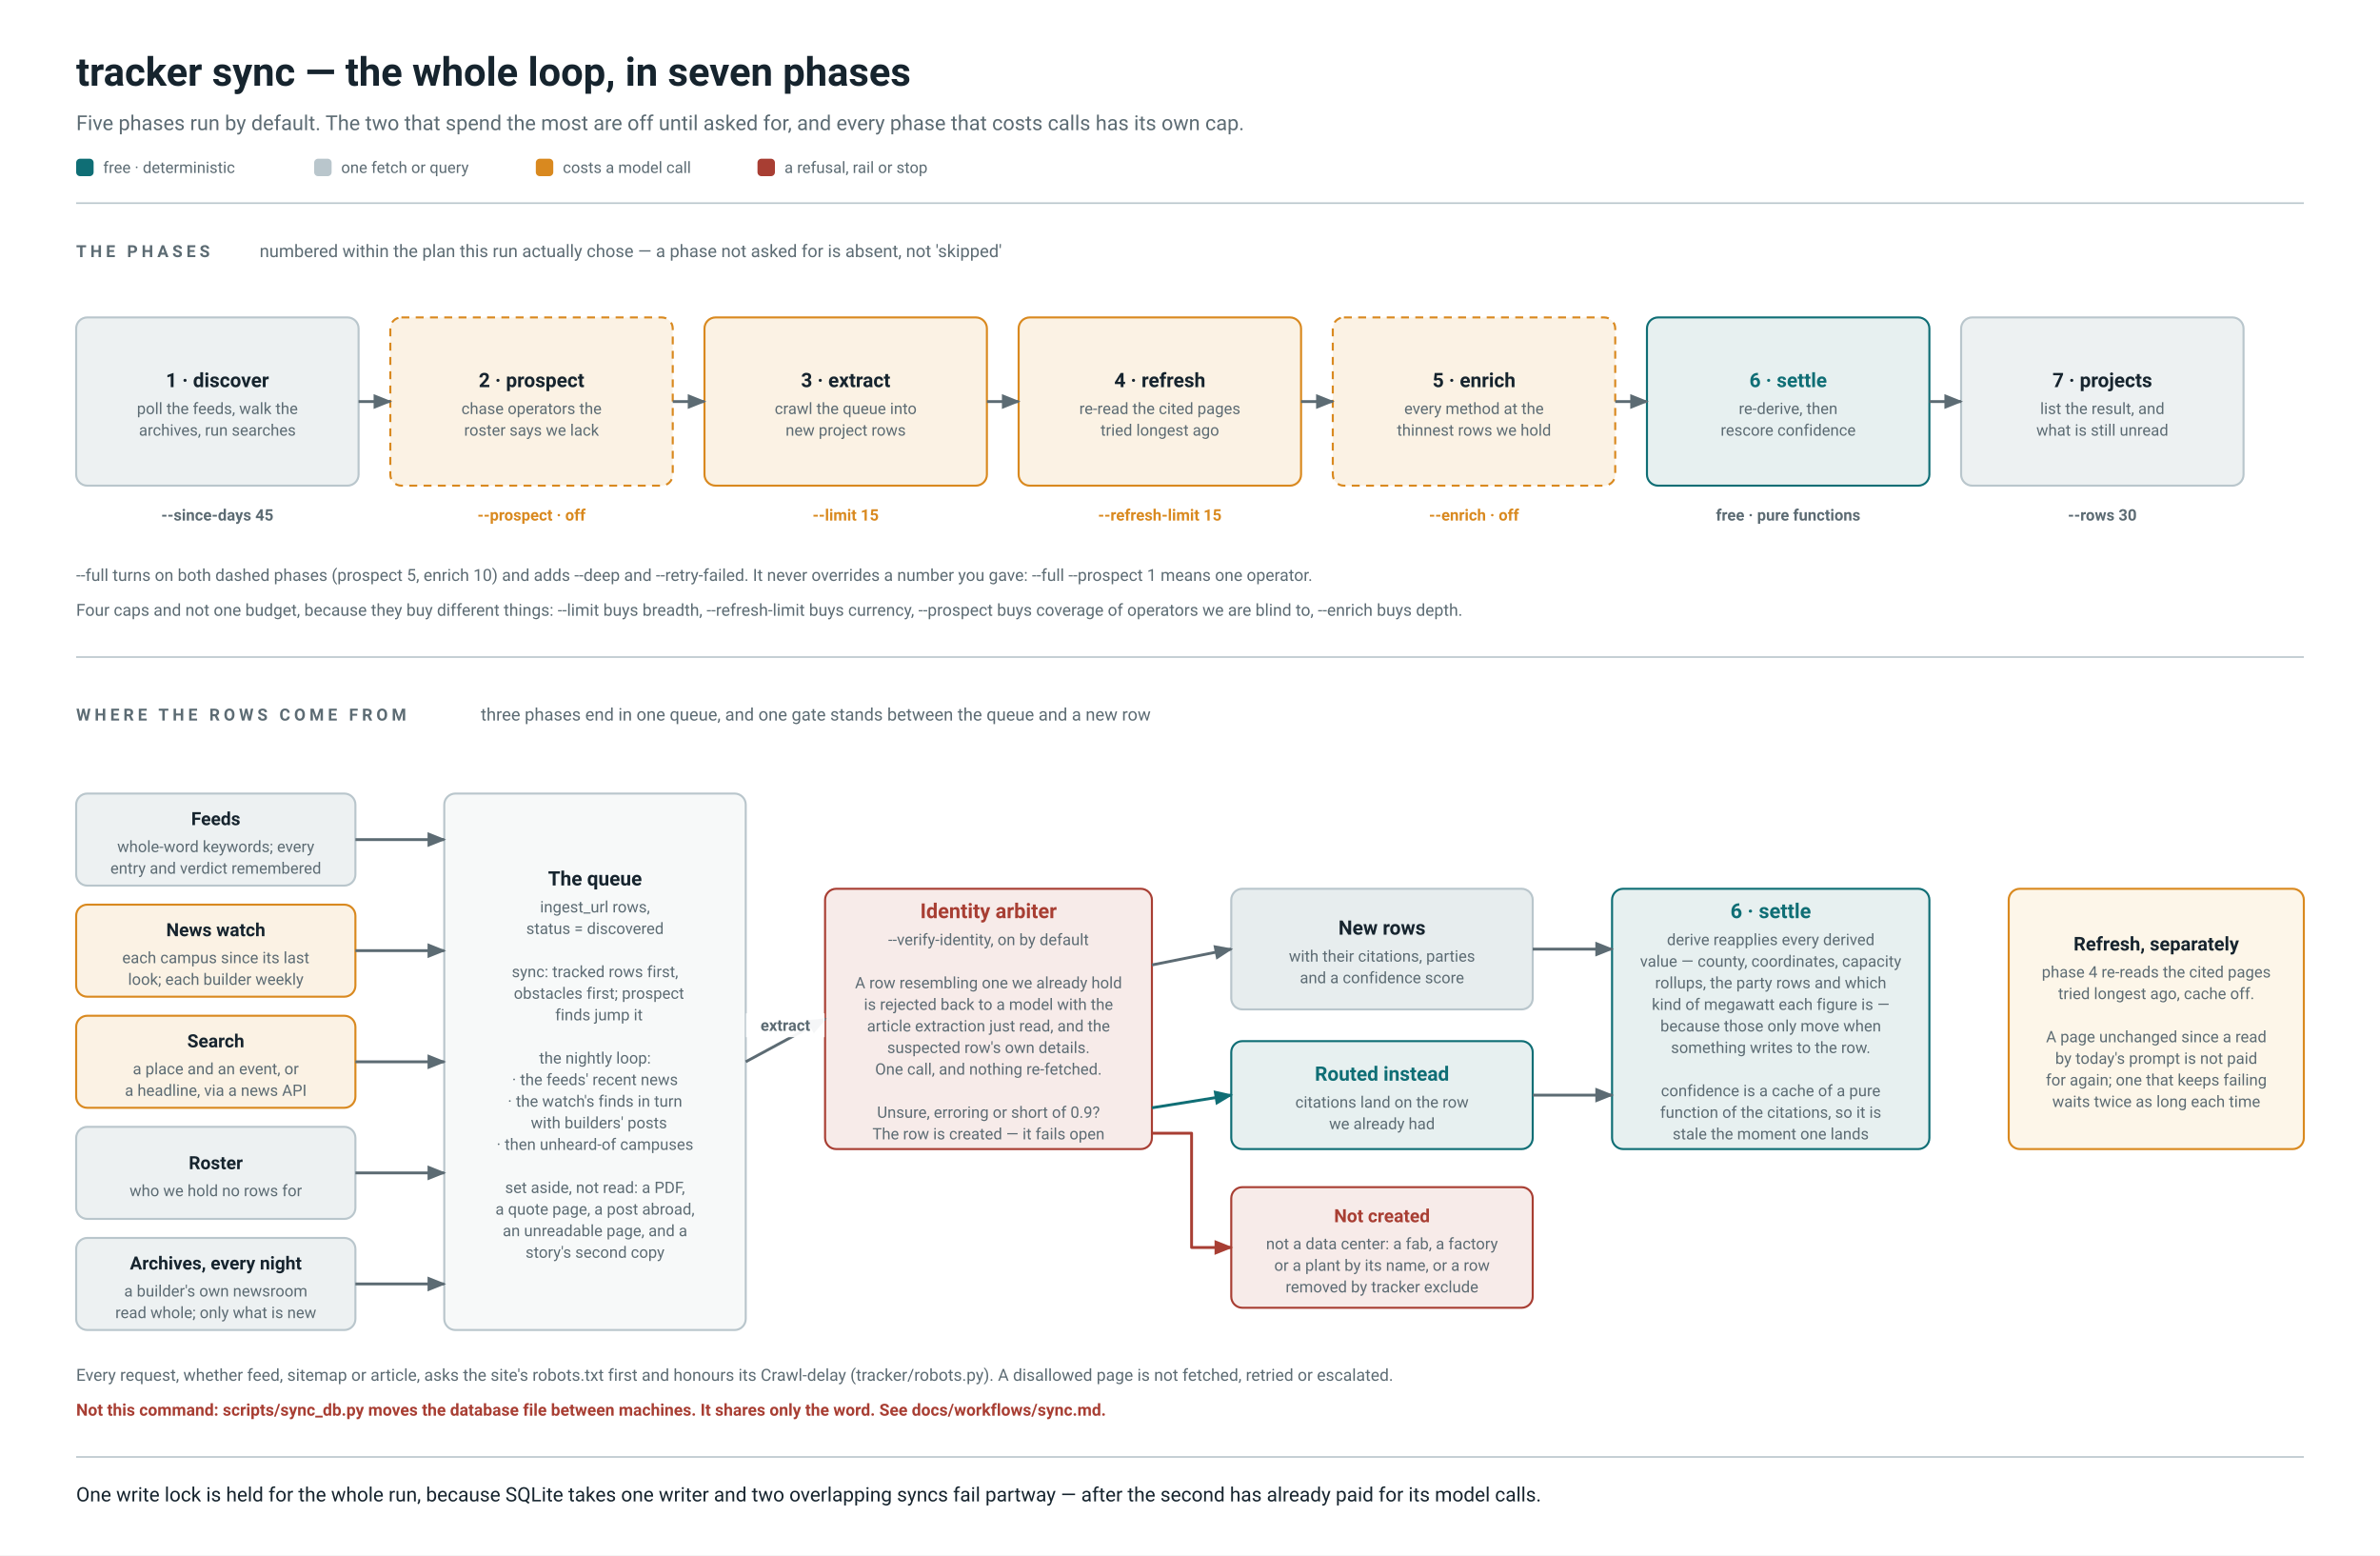
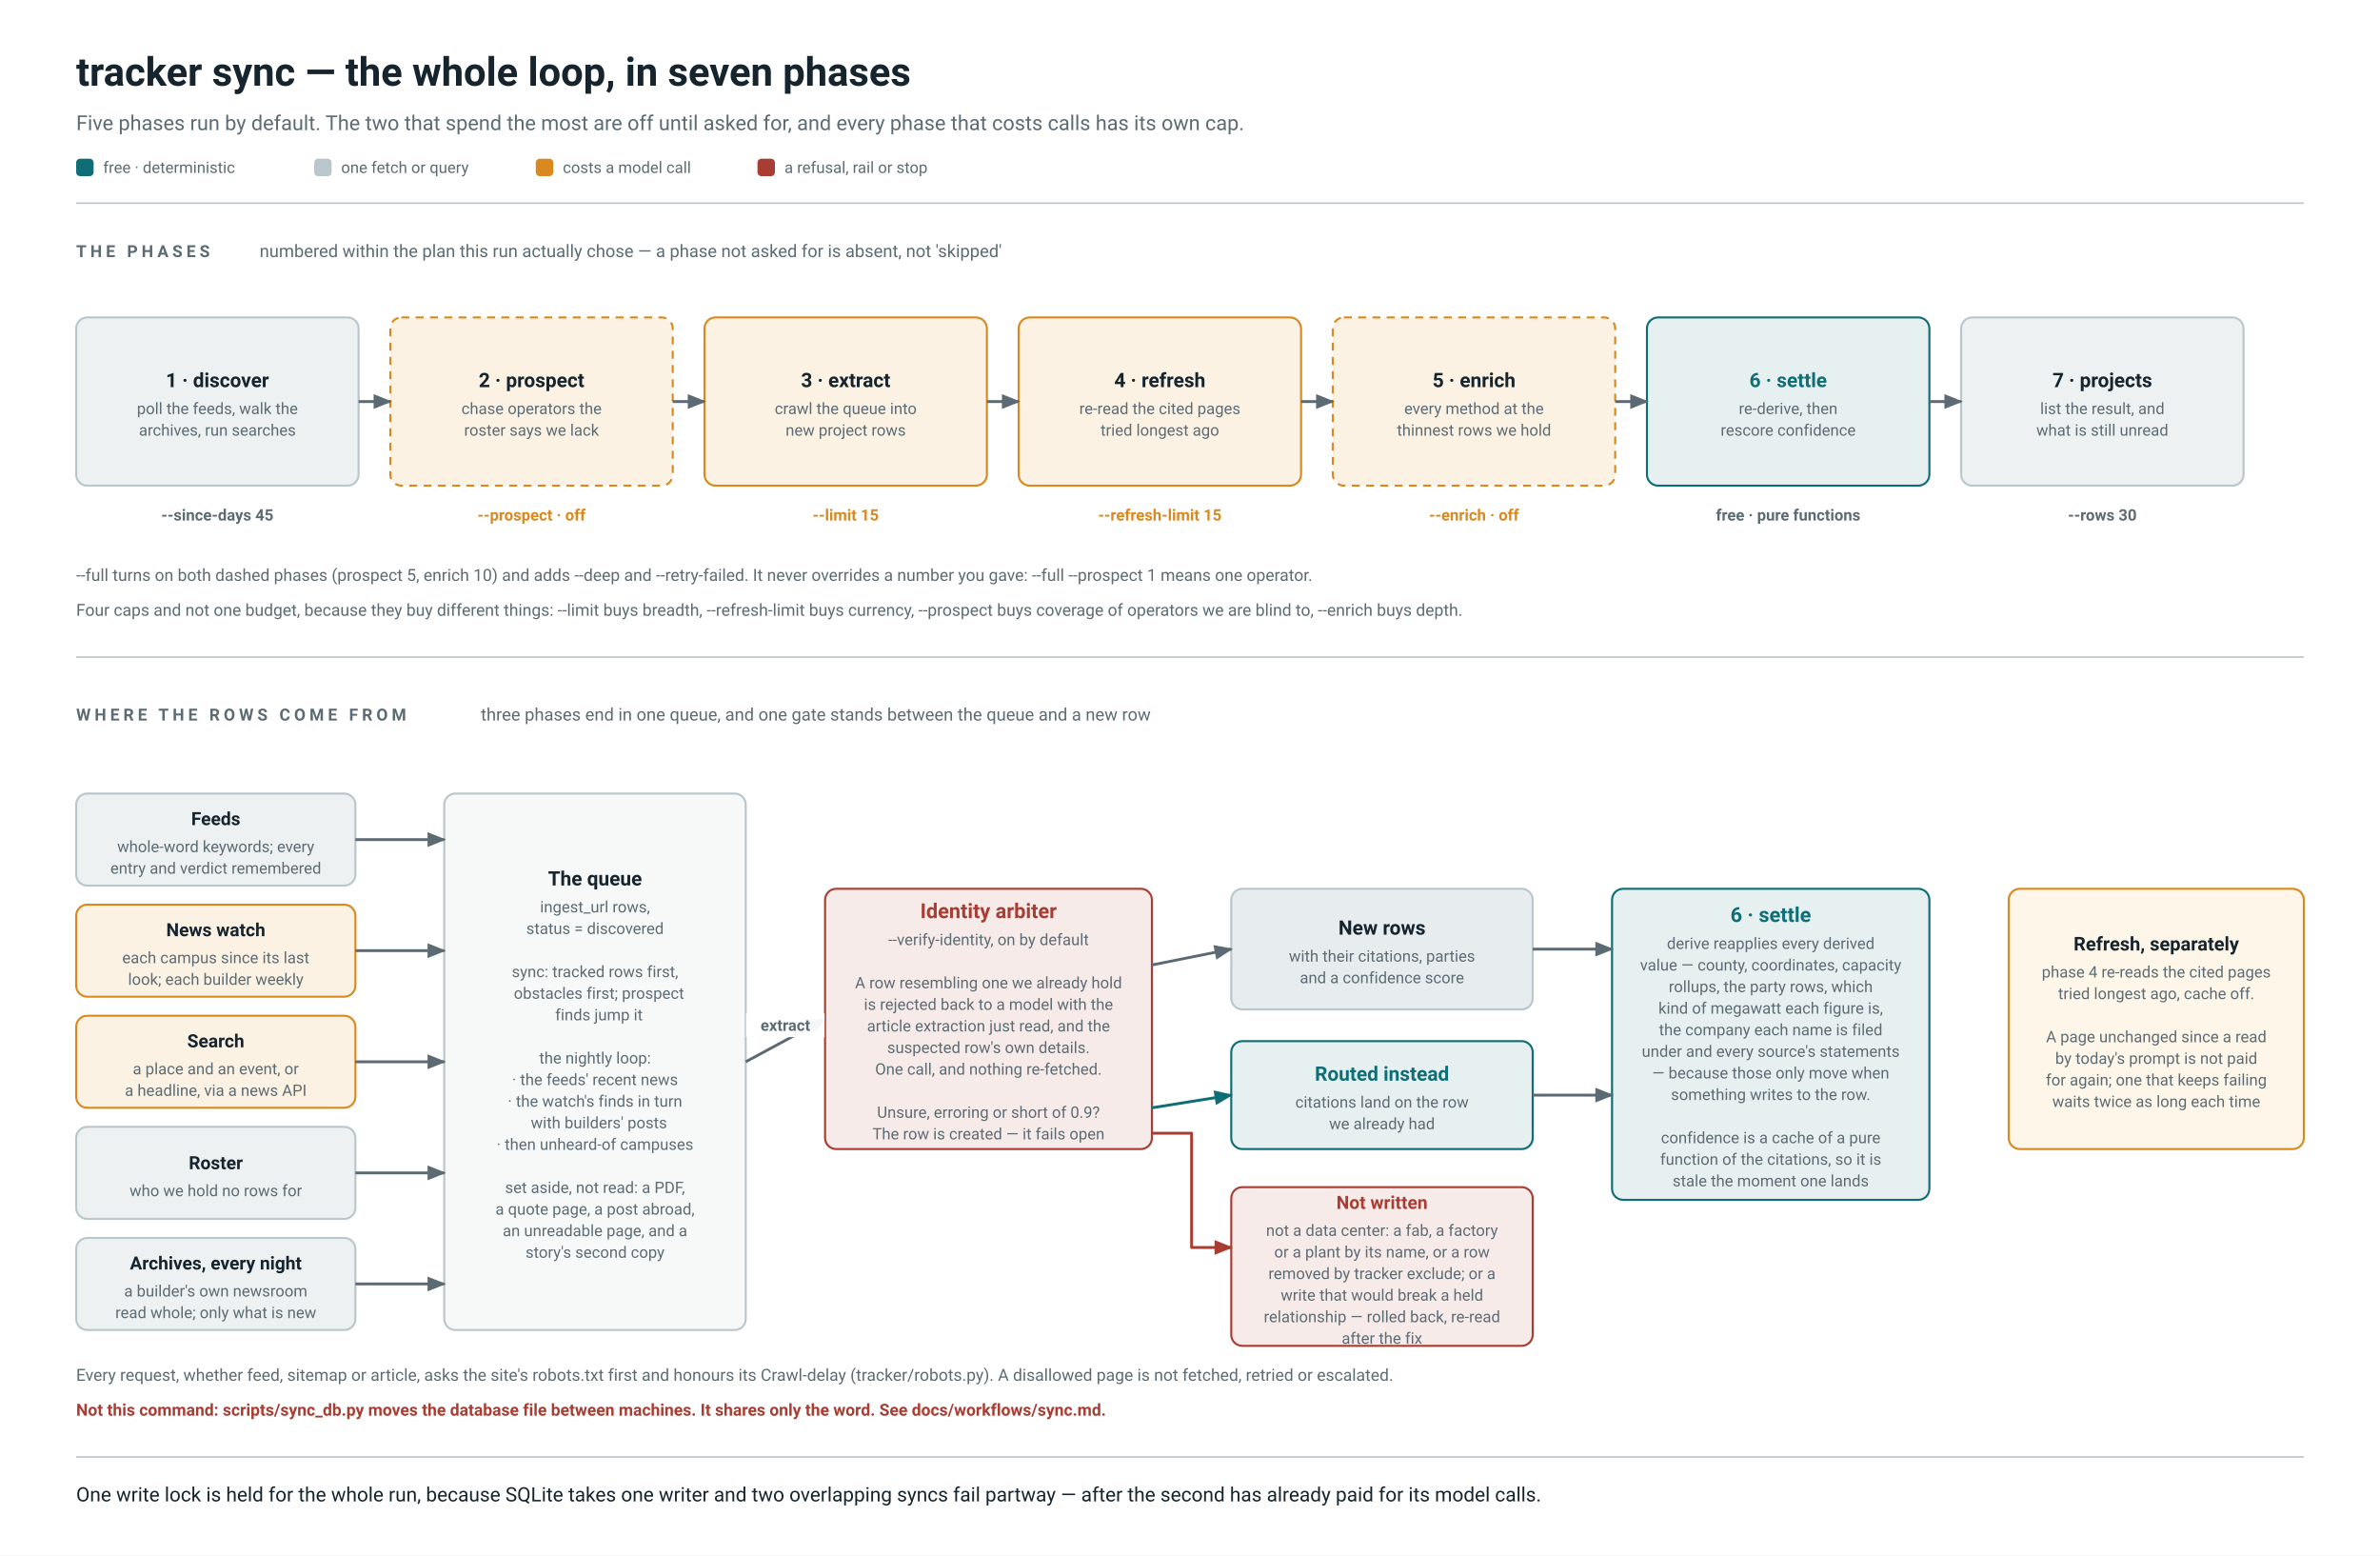
<svg xmlns="http://www.w3.org/2000/svg" width="1500" height="980" viewBox="0 0 1500 980" font-family="system-ui,-apple-system,'Segoe UI',Roboto,'Helvetica Neue','DejaVu Sans',Arial,sans-serif">
  <defs>
    <marker id="a0F6E75" viewBox="0 0 10 10" refX="9" refY="5" markerWidth="6.5" markerHeight="6.5" orient="auto-start-reverse">
      <path d="M 0 1 L 10 5 L 0 9 z" fill="#0F6E75" />
    </marker>
    <marker id="a5C6B73" viewBox="0 0 10 10" refX="9" refY="5" markerWidth="6.5" markerHeight="6.5" orient="auto-start-reverse">
      <path d="M 0 1 L 10 5 L 0 9 z" fill="#5C6B73" />
    </marker>
    <marker id="aA83E33" viewBox="0 0 10 10" refX="9" refY="5" markerWidth="6.5" markerHeight="6.5" orient="auto-start-reverse">
      <path d="M 0 1 L 10 5 L 0 9 z" fill="#A83E33" />
    </marker>
  </defs>
  <rect width="1500" height="980" fill="#FFFFFF" />
  <g font-family="system-ui,-apple-system,'Segoe UI',Roboto,'Helvetica Neue','DejaVu Sans',Arial,sans-serif" xml:space="preserve">
    <text x="48.0" y="54.0" font-size="25" fill="#16242E" text-anchor="start" font-weight="700">tracker sync — the whole loop, in seven phases</text>
    <text x="48.0" y="82.0" font-size="13" fill="#5C6B73" text-anchor="start">Five phases run by default. The two that spend the most are off until asked for, and every phase that costs calls has its own cap.</text>
    <rect x="48.0" y="100.0" width="11" height="11" rx="2.5" fill="#0F6E75" />
    <text x="65.0" y="109.0" font-size="10" fill="#5C6B73" text-anchor="start">free · deterministic</text>
    <rect x="198.0" y="100.0" width="11" height="11" rx="2.5" fill="#B9C6CC" />
    <text x="215.0" y="109.0" font-size="10" fill="#5C6B73" text-anchor="start">one fetch or query</text>
    <rect x="337.7" y="100.0" width="11" height="11" rx="2.5" fill="#D9891F" />
    <text x="354.7" y="109.0" font-size="10" fill="#5C6B73" text-anchor="start">costs a model call</text>
    <rect x="477.4" y="100.0" width="11" height="11" rx="2.5" fill="#A83E33" />
    <text x="494.4" y="109.0" font-size="10" fill="#5C6B73" text-anchor="start">a refusal, rail or stop</text>
    <line x1="48" y1="128" x2="1452" y2="128" stroke="#B9C6CC" stroke-width="1" />
    <text x="48.0" y="162.0" font-size="10.5" fill="#5C6B73" text-anchor="start" font-weight="700" letter-spacing="2.4">THE PHASES</text>
    <text x="163.6" y="162.0" font-size="11" fill="#5C6B73" text-anchor="start">numbered within the plan this run actually chose — a phase not asked for is absent, not 'skipped'</text>
    <rect x="48.0" y="200.0" width="178.0" height="106.0" rx="7" fill="#EDF1F2" stroke="#B9C6CC" stroke-width="1.3" />
    <text x="137.0" y="243.9" font-size="12.5" fill="#16242E" text-anchor="middle" font-weight="700">1 · discover</text>
    <text x="137.0" y="260.9" font-size="10" fill="#5C6B73" text-anchor="middle">poll the feeds, walk the</text>
    <text x="137.0" y="274.5" font-size="10" fill="#5C6B73" text-anchor="middle">archives, run searches</text>
    <text x="137.0" y="328.0" font-size="10" fill="#5C6B73" text-anchor="middle" font-weight="700">--since-days 45</text>
    <rect x="246.0" y="200.0" width="178.0" height="106.0" rx="7" fill="#FBF2E4" stroke="#D9891F" stroke-width="1.3" stroke-dasharray="5 4" />
    <text x="335.0" y="243.9" font-size="12.5" fill="#16242E" text-anchor="middle" font-weight="700">2 · prospect</text>
    <text x="335.0" y="260.9" font-size="10" fill="#5C6B73" text-anchor="middle">chase operators the</text>
    <text x="335.0" y="274.5" font-size="10" fill="#5C6B73" text-anchor="middle">roster says we lack</text>
    <text x="335.0" y="328.0" font-size="10" fill="#D9891F" text-anchor="middle" font-weight="700">--prospect · off</text>
    <rect x="444.0" y="200.0" width="178.0" height="106.0" rx="7" fill="#FBF2E4" stroke="#D9891F" stroke-width="1.3" />
    <text x="533.0" y="243.9" font-size="12.5" fill="#16242E" text-anchor="middle" font-weight="700">3 · extract</text>
    <text x="533.0" y="260.9" font-size="10" fill="#5C6B73" text-anchor="middle">crawl the queue into</text>
    <text x="533.0" y="274.5" font-size="10" fill="#5C6B73" text-anchor="middle">new project rows</text>
    <text x="533.0" y="328.0" font-size="10" fill="#D9891F" text-anchor="middle" font-weight="700">--limit 15</text>
    <rect x="642.0" y="200.0" width="178.0" height="106.0" rx="7" fill="#FBF2E4" stroke="#D9891F" stroke-width="1.3" />
    <text x="731.0" y="243.9" font-size="12.5" fill="#16242E" text-anchor="middle" font-weight="700">4 · refresh</text>
    <text x="731.0" y="260.9" font-size="10" fill="#5C6B73" text-anchor="middle">re-read the cited pages</text>
    <text x="731.0" y="274.5" font-size="10" fill="#5C6B73" text-anchor="middle">tried longest ago</text>
    <text x="731.0" y="328.0" font-size="10" fill="#D9891F" text-anchor="middle" font-weight="700">--refresh-limit 15</text>
    <rect x="840.0" y="200.0" width="178.0" height="106.0" rx="7" fill="#FBF2E4" stroke="#D9891F" stroke-width="1.3" stroke-dasharray="5 4" />
    <text x="929.0" y="243.9" font-size="12.5" fill="#16242E" text-anchor="middle" font-weight="700">5 · enrich</text>
    <text x="929.0" y="260.9" font-size="10" fill="#5C6B73" text-anchor="middle">every method at the</text>
    <text x="929.0" y="274.5" font-size="10" fill="#5C6B73" text-anchor="middle">thinnest rows we hold</text>
    <text x="929.0" y="328.0" font-size="10" fill="#D9891F" text-anchor="middle" font-weight="700">--enrich · off</text>
    <rect x="1038.0" y="200.0" width="178.0" height="106.0" rx="7" fill="#E7F0F0" stroke="#0F6E75" stroke-width="1.3" />
    <text x="1127.0" y="243.9" font-size="12.5" fill="#0F6E75" text-anchor="middle" font-weight="700">6 · settle</text>
    <text x="1127.0" y="260.9" font-size="10" fill="#5C6B73" text-anchor="middle">re-derive, then</text>
    <text x="1127.0" y="274.5" font-size="10" fill="#5C6B73" text-anchor="middle">rescore confidence</text>
    <text x="1127.0" y="328.0" font-size="10" fill="#5C6B73" text-anchor="middle" font-weight="700">free · pure functions</text>
    <rect x="1236.0" y="200.0" width="178.0" height="106.0" rx="7" fill="#EDF1F2" stroke="#B9C6CC" stroke-width="1.3" />
    <text x="1325.0" y="243.9" font-size="12.5" fill="#16242E" text-anchor="middle" font-weight="700">7 · projects</text>
    <text x="1325.0" y="260.9" font-size="10" fill="#5C6B73" text-anchor="middle">list the result, and</text>
    <text x="1325.0" y="274.5" font-size="10" fill="#5C6B73" text-anchor="middle">what is still unread</text>
    <text x="1325.0" y="328.0" font-size="10" fill="#5C6B73" text-anchor="middle" font-weight="700">--rows 30</text>
    <polyline points="226.0,253.0 246.0,253.0" fill="none" stroke="#5C6B73" stroke-width="1.8" stroke-linejoin="round" marker-end="url(#a5C6B73)" />
    <polyline points="424.0,253.0 444.0,253.0" fill="none" stroke="#5C6B73" stroke-width="1.8" stroke-linejoin="round" marker-end="url(#a5C6B73)" />
    <polyline points="622.0,253.0 642.0,253.0" fill="none" stroke="#5C6B73" stroke-width="1.8" stroke-linejoin="round" marker-end="url(#a5C6B73)" />
    <polyline points="820.0,253.0 840.0,253.0" fill="none" stroke="#5C6B73" stroke-width="1.8" stroke-linejoin="round" marker-end="url(#a5C6B73)" />
    <polyline points="1018.0,253.0 1038.0,253.0" fill="none" stroke="#5C6B73" stroke-width="1.8" stroke-linejoin="round" marker-end="url(#a5C6B73)" />
    <polyline points="1216.0,253.0 1236.0,253.0" fill="none" stroke="#5C6B73" stroke-width="1.8" stroke-linejoin="round" marker-end="url(#a5C6B73)" />
    <text x="48.0" y="366.0" font-size="10.5" fill="#5C6B73" text-anchor="start">--full turns on both dashed phases (prospect 5, enrich 10) and adds --deep and --retry-failed. It never overrides a number you gave: --full --prospect 1 means one operator.</text>
    <text x="48.0" y="388.0" font-size="10.5" fill="#5C6B73" text-anchor="start">Four caps and not one budget, because they buy different things: --limit buys breadth, --refresh-limit buys currency, --prospect buys coverage of operators we are blind to, --enrich buys depth.</text>
    <line x1="48" y1="414" x2="1452" y2="414" stroke="#B9C6CC" stroke-width="1" />
    <text x="48.0" y="454.0" font-size="10.5" fill="#5C6B73" text-anchor="start" font-weight="700" letter-spacing="2.4">WHERE THE ROWS COME FROM</text>
    <text x="303.0" y="454.0" font-size="11" fill="#5C6B73" text-anchor="start">three phases end in one queue, and one gate stands between the queue and a new row</text>
    <rect x="48.0" y="500.0" width="176.0" height="58.0" rx="7" fill="#EDF1F2" stroke="#B9C6CC" stroke-width="1.3" />
    <text x="136.0" y="519.9" font-size="11.5" fill="#16242E" text-anchor="middle" font-weight="700">Feeds</text>
    <text x="136.0" y="536.9" font-size="10" fill="#5C6B73" text-anchor="middle">whole-word keywords; every</text>
    <text x="136.0" y="550.5" font-size="10" fill="#5C6B73" text-anchor="middle">entry and verdict remembered</text>
    <rect x="48.0" y="570.0" width="176.0" height="58.0" rx="7" fill="#FBF2E4" stroke="#D9891F" stroke-width="1.3" />
    <text x="136.0" y="589.9" font-size="11.5" fill="#16242E" text-anchor="middle" font-weight="700">News watch</text>
    <text x="136.0" y="606.9" font-size="10" fill="#5C6B73" text-anchor="middle">each campus since its last</text>
    <text x="136.0" y="620.5" font-size="10" fill="#5C6B73" text-anchor="middle">look; each builder weekly</text>
    <rect x="48.0" y="640.0" width="176.0" height="58.0" rx="7" fill="#FBF2E4" stroke="#D9891F" stroke-width="1.3" />
    <text x="136.0" y="659.9" font-size="11.5" fill="#16242E" text-anchor="middle" font-weight="700">Search</text>
    <text x="136.0" y="676.9" font-size="10" fill="#5C6B73" text-anchor="middle">a place and an event, or</text>
    <text x="136.0" y="690.5" font-size="10" fill="#5C6B73" text-anchor="middle">a headline, via a news API</text>
    <rect x="48.0" y="710.0" width="176.0" height="58.0" rx="7" fill="#EDF1F2" stroke="#B9C6CC" stroke-width="1.3" />
    <text x="136.0" y="736.7" font-size="11.5" fill="#16242E" text-anchor="middle" font-weight="700">Roster</text>
    <text x="136.0" y="753.7" font-size="10" fill="#5C6B73" text-anchor="middle">who we hold no rows for</text>
    <rect x="48.0" y="780.0" width="176.0" height="58.0" rx="7" fill="#EDF1F2" stroke="#B9C6CC" stroke-width="1.3" />
    <text x="136.0" y="799.9" font-size="11.5" fill="#16242E" text-anchor="middle" font-weight="700">Archives, every night</text>
    <text x="136.0" y="816.9" font-size="10" fill="#5C6B73" text-anchor="middle">a builder's own newsroom</text>
    <text x="136.0" y="830.5" font-size="10" fill="#5C6B73" text-anchor="middle">read whole; only what is new</text>
    <rect x="280.0" y="500.0" width="190.0" height="338.0" rx="7" fill="#F7F9F9" stroke="#B9C6CC" stroke-width="1.3" />
    <text x="375.0" y="557.9" font-size="12.5" fill="#16242E" text-anchor="middle" font-weight="700">The queue</text>
    <text x="375.0" y="574.9" font-size="10" fill="#5C6B73" text-anchor="middle">ingest_url rows,</text>
    <text x="375.0" y="588.5" font-size="10" fill="#5C6B73" text-anchor="middle">status = discovered</text>
    <text x="375.0" y="602.1" font-size="10" fill="#5C6B73" text-anchor="middle" />
    <text x="375.0" y="615.7" font-size="10" fill="#5C6B73" text-anchor="middle">sync: tracked rows first,</text>
    <text x="375.0" y="629.3" font-size="10" fill="#5C6B73" text-anchor="middle">  obstacles first; prospect</text>
    <text x="375.0" y="642.9" font-size="10" fill="#5C6B73" text-anchor="middle">  finds jump it</text>
    <text x="375.0" y="656.5" font-size="10" fill="#5C6B73" text-anchor="middle" />
    <text x="375.0" y="670.1" font-size="10" fill="#5C6B73" text-anchor="middle">the nightly loop:</text>
    <text x="375.0" y="683.7" font-size="10" fill="#5C6B73" text-anchor="middle">· the feeds' recent news</text>
    <text x="375.0" y="697.3" font-size="10" fill="#5C6B73" text-anchor="middle">· the watch's finds in turn</text>
    <text x="375.0" y="710.9" font-size="10" fill="#5C6B73" text-anchor="middle">  with builders' posts</text>
    <text x="375.0" y="724.5" font-size="10" fill="#5C6B73" text-anchor="middle">· then unheard-of campuses</text>
    <text x="375.0" y="738.1" font-size="10" fill="#5C6B73" text-anchor="middle" />
    <text x="375.0" y="751.7" font-size="10" fill="#5C6B73" text-anchor="middle">set aside, not read: a PDF,</text>
    <text x="375.0" y="765.3" font-size="10" fill="#5C6B73" text-anchor="middle">a quote page, a post abroad,</text>
    <text x="375.0" y="778.9" font-size="10" fill="#5C6B73" text-anchor="middle">an unreadable page, and a</text>
    <text x="375.0" y="792.5" font-size="10" fill="#5C6B73" text-anchor="middle">story's second copy</text>
    <polyline points="224.0,529.0 280.0,529.0" fill="none" stroke="#5C6B73" stroke-width="1.8" stroke-linejoin="round" marker-end="url(#a5C6B73)" />
    <polyline points="224.0,599.0 280.0,599.0" fill="none" stroke="#5C6B73" stroke-width="1.8" stroke-linejoin="round" marker-end="url(#a5C6B73)" />
    <polyline points="224.0,669.0 280.0,669.0" fill="none" stroke="#5C6B73" stroke-width="1.8" stroke-linejoin="round" marker-end="url(#a5C6B73)" />
    <polyline points="224.0,739.0 280.0,739.0" fill="none" stroke="#5C6B73" stroke-width="1.8" stroke-linejoin="round" marker-end="url(#a5C6B73)" />
    <polyline points="224.0,809.0 280.0,809.0" fill="none" stroke="#5C6B73" stroke-width="1.8" stroke-linejoin="round" marker-end="url(#a5C6B73)" />
    <rect x="520.0" y="560.0" width="206.0" height="164.0" rx="7" fill="#F7EBE9" stroke="#A83E33" stroke-width="1.3" />
    <text x="623.0" y="578.5" font-size="13" fill="#A83E33" text-anchor="middle" font-weight="700">Identity arbiter</text>
    <text x="623.0" y="595.5" font-size="10" fill="#5C6B73" text-anchor="middle">--verify-identity, on by default</text>
    <text x="623.0" y="609.1" font-size="10" fill="#5C6B73" text-anchor="middle" />
    <text x="623.0" y="622.7" font-size="10" fill="#5C6B73" text-anchor="middle">A row resembling one we already hold</text>
    <text x="623.0" y="636.3" font-size="10" fill="#5C6B73" text-anchor="middle">is rejected back to a model with the</text>
    <text x="623.0" y="649.9" font-size="10" fill="#5C6B73" text-anchor="middle">article extraction just read, and the</text>
    <text x="623.0" y="663.5" font-size="10" fill="#5C6B73" text-anchor="middle">suspected row's own details.</text>
    <text x="623.0" y="677.1" font-size="10" fill="#5C6B73" text-anchor="middle">One call, and nothing re-fetched.</text>
    <text x="623.0" y="690.7" font-size="10" fill="#5C6B73" text-anchor="middle" />
    <text x="623.0" y="704.3" font-size="10" fill="#5C6B73" text-anchor="middle">Unsure, erroring or short of 0.9?</text>
    <text x="623.0" y="717.9" font-size="10" fill="#5C6B73" text-anchor="middle">The row is created — it fails open</text>
    <polyline points="470.0,669.0 520.0,642.0" fill="none" stroke="#5C6B73" stroke-width="1.8" stroke-linejoin="round" marker-end="url(#a5C6B73)" />
    <rect x="470.2" y="638.5" width="49.5" height="15" fill="#FFFFFF" opacity="0.94" />
    <text x="495.0" y="649.5" font-size="10" fill="#5C6B73" text-anchor="middle" font-weight="700">extract</text>
    <rect x="776.0" y="560.0" width="190.0" height="76.0" rx="7" fill="#E7EDEE" stroke="#B9C6CC" stroke-width="1.3" />
    <text x="871.0" y="588.9" font-size="12.5" fill="#16242E" text-anchor="middle" font-weight="700">New rows</text>
    <text x="871.0" y="605.9" font-size="10" fill="#5C6B73" text-anchor="middle">with their citations, parties</text>
    <text x="871.0" y="619.5" font-size="10" fill="#5C6B73" text-anchor="middle">and a confidence score</text>
    <rect x="776.0" y="656.0" width="190.0" height="68.0" rx="7" fill="#E7F0F0" stroke="#0F6E75" stroke-width="1.3" />
    <text x="871.0" y="680.9" font-size="12.5" fill="#0F6E75" text-anchor="middle" font-weight="700">Routed instead</text>
    <text x="871.0" y="697.9" font-size="10" fill="#5C6B73" text-anchor="middle">citations land on the row</text>
    <text x="871.0" y="711.5" font-size="10" fill="#5C6B73" text-anchor="middle">we already had</text>
    <polyline points="726.0,608.0 776.0,598.0" fill="none" stroke="#5C6B73" stroke-width="1.8" stroke-linejoin="round" marker-end="url(#a5C6B73)" />
    <polyline points="726.0,698.0 776.0,690.0" fill="none" stroke="#0F6E75" stroke-width="1.8" stroke-linejoin="round" marker-end="url(#a0F6E75)" />
-     <rect x="776.0" y="748.0" width="190.0" height="76.0" rx="7" fill="#F7EBE9" stroke="#A83E33" stroke-width="1.3" />
-     <text x="871.0" y="770.1" font-size="11.5" fill="#A83E33" text-anchor="middle" font-weight="700">Not created</text>
-     <text x="871.0" y="787.1" font-size="10" fill="#5C6B73" text-anchor="middle">not a data center: a fab, a factory</text>
-     <text x="871.0" y="800.7" font-size="10" fill="#5C6B73" text-anchor="middle">or a plant by its name, or a row</text>
-     <text x="871.0" y="814.3" font-size="10" fill="#5C6B73" text-anchor="middle">removed by tracker exclude</text>
+     <rect x="776.0" y="748.0" width="190.0" height="100.0" rx="7" fill="#F7EBE9" stroke="#A83E33" stroke-width="1.3" />
+     <text x="871.0" y="761.7" font-size="11.5" fill="#A83E33" text-anchor="middle" font-weight="700">Not written</text>
+     <text x="871.0" y="778.7" font-size="10" fill="#5C6B73" text-anchor="middle">not a data center: a fab, a factory</text>
+     <text x="871.0" y="792.3" font-size="10" fill="#5C6B73" text-anchor="middle">or a plant by its name, or a row</text>
+     <text x="871.0" y="805.9" font-size="10" fill="#5C6B73" text-anchor="middle">removed by tracker exclude; or a</text>
+     <text x="871.0" y="819.5" font-size="10" fill="#5C6B73" text-anchor="middle">write that would break a held</text>
+     <text x="871.0" y="833.1" font-size="10" fill="#5C6B73" text-anchor="middle">relationship — rolled back, re-read</text>
+     <text x="871.0" y="846.7" font-size="10" fill="#5C6B73" text-anchor="middle">after the fix</text>
    <polyline points="726.0,714.0 751.0,714.0 751.0,786.0 776.0,786.0" fill="none" stroke="#A83E33" stroke-width="1.8" stroke-linejoin="round" marker-end="url(#aA83E33)" />
-     <rect x="1016.0" y="560.0" width="200.0" height="164.0" rx="7" fill="#E7F0F0" stroke="#0F6E75" stroke-width="1.3" />
-     <text x="1116.0" y="578.5" font-size="13" fill="#0F6E75" text-anchor="middle" font-weight="700">6 · settle</text>
-     <text x="1116.0" y="595.5" font-size="10" fill="#5C6B73" text-anchor="middle">derive reapplies every derived</text>
-     <text x="1116.0" y="609.1" font-size="10" fill="#5C6B73" text-anchor="middle">value — county, coordinates, capacity</text>
-     <text x="1116.0" y="622.7" font-size="10" fill="#5C6B73" text-anchor="middle">rollups, the party rows and which</text>
-     <text x="1116.0" y="636.3" font-size="10" fill="#5C6B73" text-anchor="middle">kind of megawatt each figure is —</text>
-     <text x="1116.0" y="649.9" font-size="10" fill="#5C6B73" text-anchor="middle">because those only move when</text>
-     <text x="1116.0" y="663.5" font-size="10" fill="#5C6B73" text-anchor="middle">something writes to the row.</text>
-     <text x="1116.0" y="677.1" font-size="10" fill="#5C6B73" text-anchor="middle" />
-     <text x="1116.0" y="690.7" font-size="10" fill="#5C6B73" text-anchor="middle">confidence is a cache of a pure</text>
-     <text x="1116.0" y="704.3" font-size="10" fill="#5C6B73" text-anchor="middle">function of the citations, so it is</text>
-     <text x="1116.0" y="717.9" font-size="10" fill="#5C6B73" text-anchor="middle">stale the moment one lands</text>
+     <rect x="1016.0" y="560.0" width="200.0" height="196.0" rx="7" fill="#E7F0F0" stroke="#0F6E75" stroke-width="1.3" />
+     <text x="1116.0" y="580.9" font-size="13" fill="#0F6E75" text-anchor="middle" font-weight="700">6 · settle</text>
+     <text x="1116.0" y="597.9" font-size="10" fill="#5C6B73" text-anchor="middle">derive reapplies every derived</text>
+     <text x="1116.0" y="611.5" font-size="10" fill="#5C6B73" text-anchor="middle">value — county, coordinates, capacity</text>
+     <text x="1116.0" y="625.1" font-size="10" fill="#5C6B73" text-anchor="middle">rollups, the party rows, which</text>
+     <text x="1116.0" y="638.7" font-size="10" fill="#5C6B73" text-anchor="middle">kind of megawatt each figure is,</text>
+     <text x="1116.0" y="652.3" font-size="10" fill="#5C6B73" text-anchor="middle">the company each name is filed</text>
+     <text x="1116.0" y="665.9" font-size="10" fill="#5C6B73" text-anchor="middle">under and every source's statements</text>
+     <text x="1116.0" y="679.5" font-size="10" fill="#5C6B73" text-anchor="middle">— because those only move when</text>
+     <text x="1116.0" y="693.1" font-size="10" fill="#5C6B73" text-anchor="middle">something writes to the row.</text>
+     <text x="1116.0" y="706.7" font-size="10" fill="#5C6B73" text-anchor="middle" />
+     <text x="1116.0" y="720.3" font-size="10" fill="#5C6B73" text-anchor="middle">confidence is a cache of a pure</text>
+     <text x="1116.0" y="733.9" font-size="10" fill="#5C6B73" text-anchor="middle">function of the citations, so it is</text>
+     <text x="1116.0" y="747.5" font-size="10" fill="#5C6B73" text-anchor="middle">stale the moment one lands</text>
    <polyline points="966.0,598.0 1016.0,598.0" fill="none" stroke="#5C6B73" stroke-width="1.8" stroke-linejoin="round" marker-end="url(#a5C6B73)" />
    <polyline points="966.0,690.0 1016.0,690.0" fill="none" stroke="#5C6B73" stroke-width="1.8" stroke-linejoin="round" marker-end="url(#a5C6B73)" />
    <rect x="1266.0" y="560.0" width="186.0" height="164.0" rx="7" fill="#FDF6E9" stroke="#D9891F" stroke-width="1.3" />
    <text x="1359.0" y="598.9" font-size="12" fill="#16242E" text-anchor="middle" font-weight="700">Refresh, separately</text>
    <text x="1359.0" y="615.9" font-size="10" fill="#5C6B73" text-anchor="middle">phase 4 re-reads the cited pages</text>
    <text x="1359.0" y="629.5" font-size="10" fill="#5C6B73" text-anchor="middle">tried longest ago, cache off.</text>
    <text x="1359.0" y="643.1" font-size="10" fill="#5C6B73" text-anchor="middle" />
    <text x="1359.0" y="656.7" font-size="10" fill="#5C6B73" text-anchor="middle">A page unchanged since a read</text>
    <text x="1359.0" y="670.3" font-size="10" fill="#5C6B73" text-anchor="middle">by today's prompt is not paid</text>
    <text x="1359.0" y="683.9" font-size="10" fill="#5C6B73" text-anchor="middle">for again; one that keeps failing</text>
    <text x="1359.0" y="697.5" font-size="10" fill="#5C6B73" text-anchor="middle">waits twice as long each time</text>
    <text x="48.0" y="870.0" font-size="10.5" fill="#5C6B73" text-anchor="start">Every request, whether feed, sitemap or article, asks the site's robots.txt first and honours its Crawl-delay (tracker/robots.py). A disallowed page is not fetched, retried or escalated.</text>
    <text x="48.0" y="892.0" font-size="10.5" fill="#A83E33" text-anchor="start" font-weight="700">Not this command: scripts/sync_db.py moves the database file between machines. It shares only the word. See docs/workflows/sync.md.</text>
    <line x1="48" y1="918" x2="1452" y2="918" stroke="#B9C6CC" stroke-width="1" />
    <text x="48.0" y="946.0" font-size="12.5" fill="#16242E" text-anchor="start">One write lock is held for the whole run, because SQLite takes one writer and two overlapping syncs fail partway — after the second has already paid for its model calls.</text>
  </g>
</svg>
